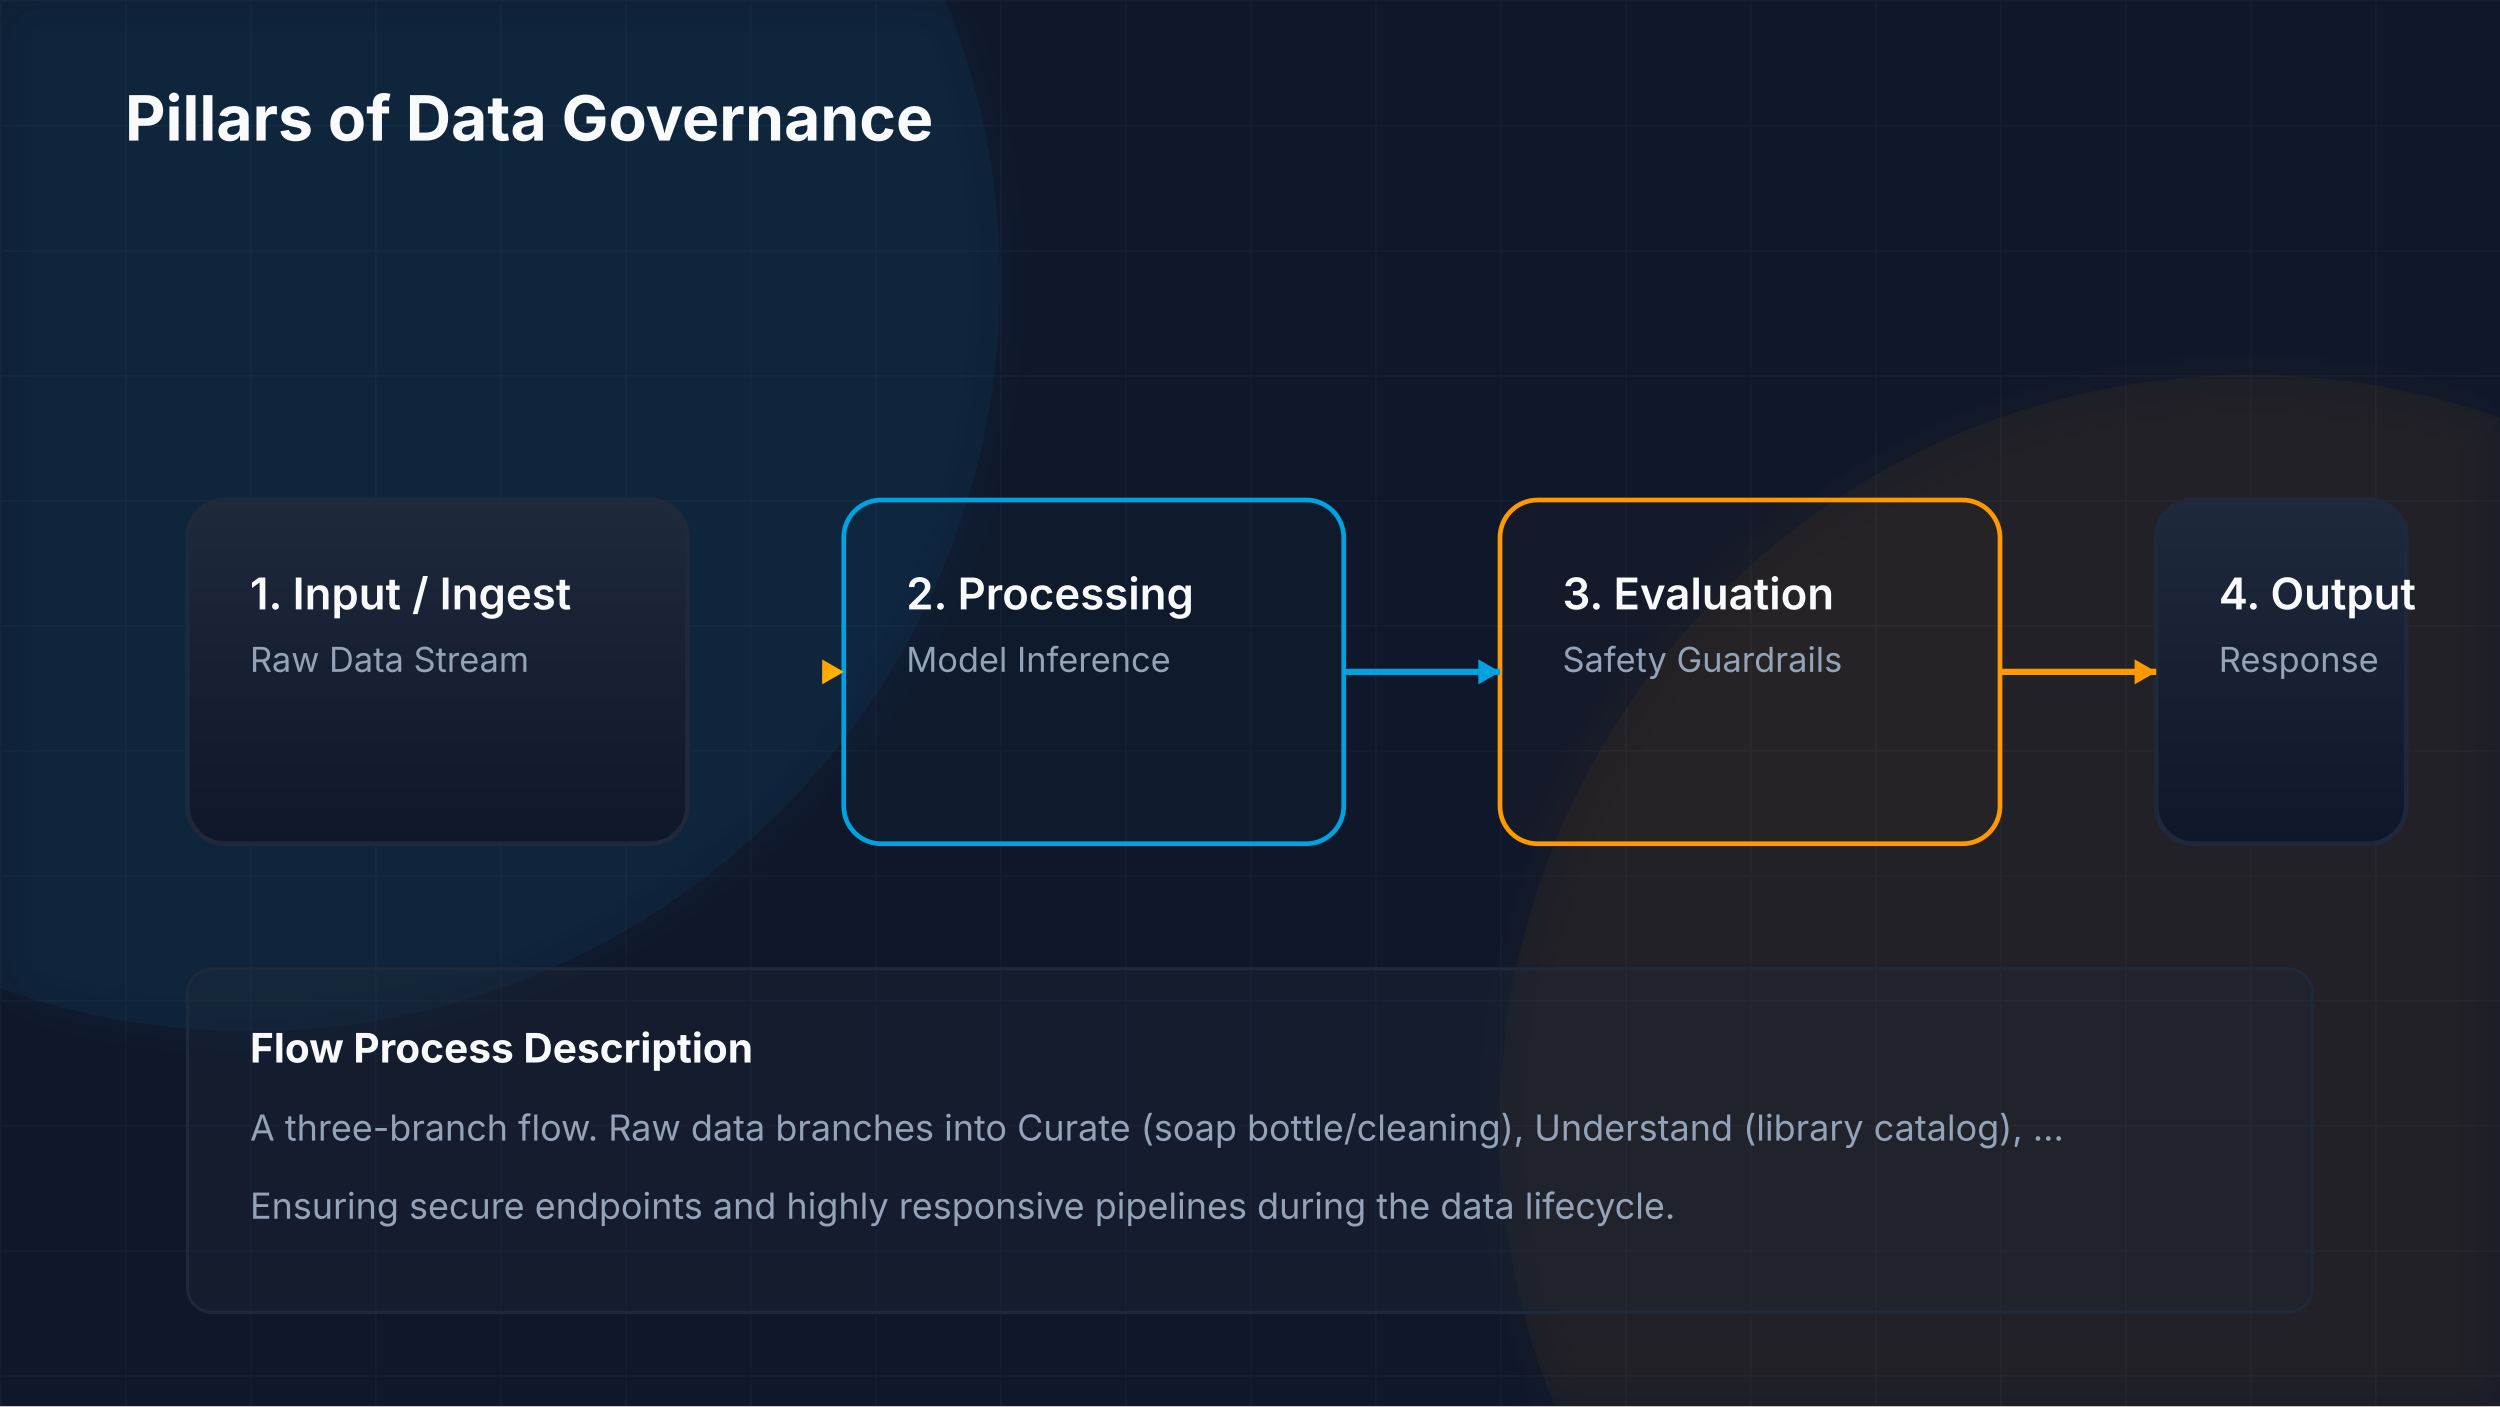
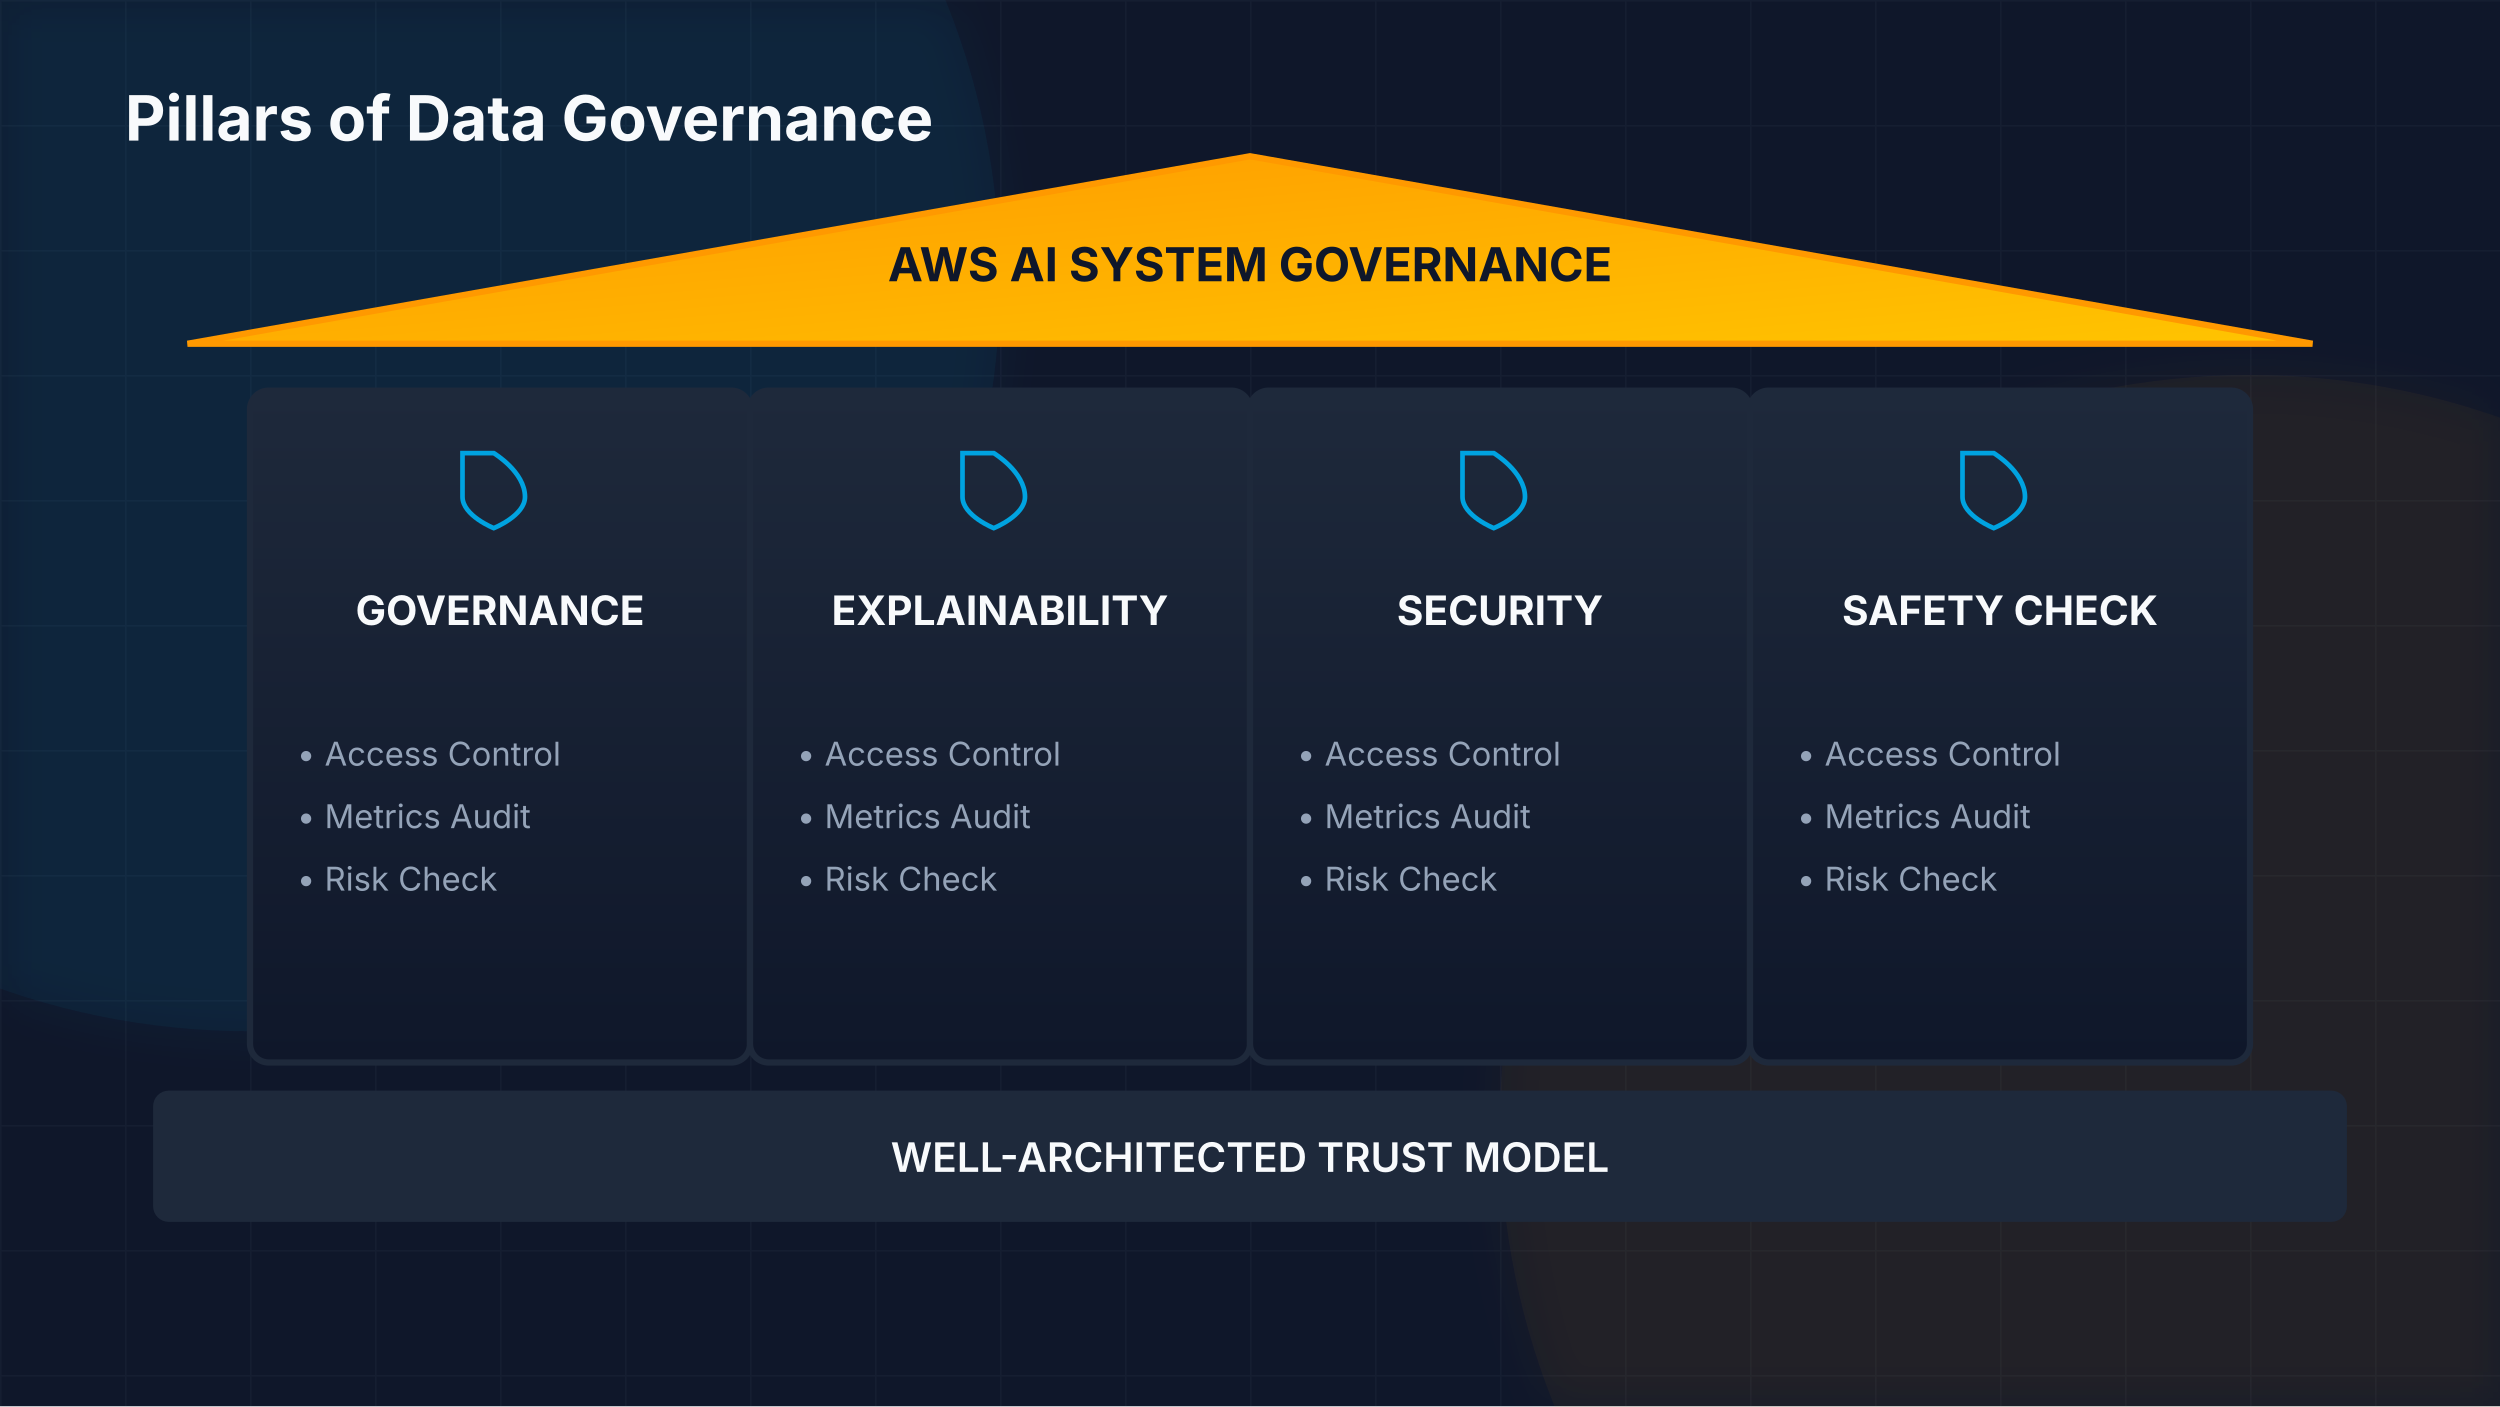
<svg xmlns="http://www.w3.org/2000/svg" viewBox="0 0 800 450" width="100%" height="100%">
  <defs>
    <linearGradient id="aws-orange" x1="0%" y1="0%" x2="100%" y2="100%">
      <stop offset="0%" stop-color="#FF9900" />
      <stop offset="100%" stop-color="#FFC400" />
    </linearGradient>
    <linearGradient id="cloud-blue" x1="0%" y1="0%" x2="100%" y2="100%">
      <stop offset="0%" stop-color="#00A3E0" />
      <stop offset="100%" stop-color="#1D70B8" />
    </linearGradient>
    <linearGradient id="success-green" x1="0%" y1="0%" x2="100%" y2="100%">
      <stop offset="0%" stop-color="#10B981" />
      <stop offset="100%" stop-color="#059669" />
    </linearGradient>
    <linearGradient id="alert-red" x1="0%" y1="0%" x2="100%" y2="100%">
      <stop offset="0%" stop-color="#EF4444" />
      <stop offset="100%" stop-color="#DC2626" />
    </linearGradient>
    <linearGradient id="warning-gold" x1="0%" y1="0%" x2="100%" y2="100%">
      <stop offset="0%" stop-color="#F59E0B" />
      <stop offset="100%" stop-color="#D97706" />
    </linearGradient>
    <linearGradient id="dark-card" x1="0%" y1="0%" x2="0%" y2="100%">
      <stop offset="0%" stop-color="#1E293B" />
      <stop offset="100%" stop-color="#0F172A" />
    </linearGradient>
    <linearGradient id="purple-glow" x1="0%" y1="0%" x2="100%" y2="100%">
      <stop offset="0%" stop-color="#8B5CF6" />
      <stop offset="100%" stop-color="#6D28D9" />
    </linearGradient>
    <filter id="glow-orange" x="-20%" y="-20%" width="140%" height="140%">
      <feGaussianBlur stdDeviation="8" result="blur" />
      <feComposite in="SourceGraphic" in2="blur" operator="over" />
    </filter>
    <filter id="glow-blue" x="-20%" y="-20%" width="140%" height="140%">
      <feGaussianBlur stdDeviation="8" result="blur" />
      <feComposite in="SourceGraphic" in2="blur" operator="over" />
    </filter>
    <pattern id="grid" width="40" height="40" patternUnits="userSpaceOnUse">
      <path d="M 40 0 L 0 0 0 40" fill="none" stroke="rgba(148, 163, 184, 0.05)" stroke-width="1" />
    </pattern>
  </defs>
  <rect width="800" height="450" fill="#0F172A" />
  <rect width="800" height="450" fill="url(#grid)" />
  <circle cx="80.0" cy="90.0" r="240.0" fill="rgba(0, 163, 224, 0.05)" filter="url(#glow-blue)" />
  <circle cx="720.0" cy="360.0" r="240.0" fill="rgba(255, 153, 0, 0.04)" filter="url(#glow-orange)" />
  <text x="40" y="45" font-family="Inter, system-ui, sans-serif" font-size="20" font-weight="700" fill="#F8FAFC">Pillars of Data Governance</text>
-   <rect x="60" y="160" width="160" height="110" rx="12" fill="url(#dark-card)" stroke="#1E293B" stroke-width="1.5" />
-   <text x="80" y="195" font-family="Inter, system-ui, sans-serif" font-size="14" font-weight="600" fill="#F8FAFC">1. Input / Ingest</text>
-   <text x="80" y="215" font-family="Inter, system-ui, sans-serif" font-size="11" fill="#94A3B8">Raw Data Stream</text>
-   <rect x="270" y="160" width="160" height="110" rx="12" fill="rgba(0,163,224,0.02)" stroke="#00A3E0" stroke-width="1.5" />
-   <text x="290" y="195" font-family="Inter, system-ui, sans-serif" font-size="14" font-weight="600" fill="#F8FAFC">2. Processing</text>
-   <text x="290" y="215" font-family="Inter, system-ui, sans-serif" font-size="11" fill="#94A3B8">Model Inference</text>
-   <rect x="480" y="160" width="160" height="110" rx="12" fill="rgba(255,153,0,0.02)" stroke="#FF9900" stroke-width="1.5" />
-   <text x="500" y="195" font-family="Inter, system-ui, sans-serif" font-size="14" font-weight="600" fill="#F8FAFC">3. Evaluation</text>
-   <text x="500" y="215" font-family="Inter, system-ui, sans-serif" font-size="11" fill="#94A3B8">Safety Guardrails</text>
-   <rect x="690" y="160" width="80" height="110" rx="12" fill="url(#dark-card)" stroke="#1E293B" stroke-width="1.5" />
-   <text x="710" y="195" font-family="Inter, system-ui, sans-serif" font-size="14" font-weight="600" fill="#F8FAFC">4. Output</text>
-   <text x="710" y="215" font-family="Inter, system-ui, sans-serif" font-size="11" fill="#94A3B8">Response</text>
-   <line x1="220" y1="215" x2="270" y2="215" stroke="url(#aws-orange)" stroke-width="2" />
-   <path d="M 270 215 L 263.072 219.0 L 263.072 211.0 Z" fill="url(#aws-orange)" />
-   <line x1="430" y1="215" x2="480" y2="215" stroke="#00A3E0" stroke-width="2" />
-   <path d="M 480 215 L 473.072 219.0 L 473.072 211.0 Z" fill="#00A3E0" />
-   <line x1="640" y1="215" x2="690" y2="215" stroke="#FF9900" stroke-width="2" />
-   <path d="M 690 215 L 683.072 219.0 L 683.072 211.0 Z" fill="#FF9900" />
-   <rect x="60" y="310" width="680" height="110" rx="8" fill="rgba(30,41,59,0.3)" stroke="#1E293B" stroke-width="1" />
-   <text x="80" y="340" font-family="Inter, sans-serif" font-size="13" font-weight="700" fill="#F8FAFC">Flow Process Description</text>
-   <text x="80" y="365" font-family="Inter, sans-serif" font-size="11.5" fill="#94A3B8">A three-branch flow. Raw data branches into Curate (soap bottle/cleaning), Understand (library catalog), ...</text>
-   <text x="80" y="390" font-family="Inter, sans-serif" font-size="11.5" fill="#94A3B8">Ensuring secure endpoints and highly responsive pipelines during the data lifecycle.</text>
+   <polygon points="60,110 740,110 400,50" fill="url(#aws-orange)" stroke="#FF9900" stroke-width="2" />
+   <text x="400" y="90" font-family="Inter, sans-serif" font-size="15" font-weight="700" fill="#0F172A" text-anchor="middle">AWS AI SYSTEM GOVERNANCE</text>
+   <rect x="50" y="350" width="700" height="40" rx="4" fill="#1E293B" stroke="#1E293B" stroke-width="2" />
+   <text x="400" y="375" font-family="Inter, sans-serif" font-size="13" font-weight="600" fill="#F8FAFC" text-anchor="middle">WELL-ARCHITECTED TRUST MODEL</text>
+   <rect x="80" y="125" width="160" height="215" rx="6" fill="url(#dark-card)" stroke="#1E293B" stroke-width="2" />
+   <g transform="translate(148,145)">
+     <path d="M 0 0 L 10 0 C 10 0, 20 6, 20 14 C 20 20, 10 24, 10 24 C 10 24, 0 20, 0 14 Z" fill="none" stroke="#00A3E0" stroke-width="1.5" />
+   </g>
+   <text x="160" y="200" font-family="Inter" font-size="13" font-weight="700" fill="#F8FAFC" text-anchor="middle">GOVERNANCE</text>
+   <g transform="translate(95, 230)">
+     <text x="0" y="15" font-family="Inter" font-size="10.5" fill="#94A3B8">• Access Control</text>
+     <text x="0" y="35" font-family="Inter" font-size="10.5" fill="#94A3B8">• Metrics Audit</text>
+     <text x="0" y="55" font-family="Inter" font-size="10.5" fill="#94A3B8">• Risk Check</text>
+   </g>
+   <rect x="240" y="125" width="160" height="215" rx="6" fill="url(#dark-card)" stroke="#1E293B" stroke-width="2" />
+   <g transform="translate(308,145)">
+     <path d="M 0 0 L 10 0 C 10 0, 20 6, 20 14 C 20 20, 10 24, 10 24 C 10 24, 0 20, 0 14 Z" fill="none" stroke="#00A3E0" stroke-width="1.5" />
+   </g>
+   <text x="320" y="200" font-family="Inter" font-size="13" font-weight="700" fill="#F8FAFC" text-anchor="middle">EXPLAINABILITY</text>
+   <g transform="translate(255, 230)">
+     <text x="0" y="15" font-family="Inter" font-size="10.5" fill="#94A3B8">• Access Control</text>
+     <text x="0" y="35" font-family="Inter" font-size="10.5" fill="#94A3B8">• Metrics Audit</text>
+     <text x="0" y="55" font-family="Inter" font-size="10.5" fill="#94A3B8">• Risk Check</text>
+   </g>
+   <rect x="400" y="125" width="160" height="215" rx="6" fill="url(#dark-card)" stroke="#1E293B" stroke-width="2" />
+   <g transform="translate(468,145)">
+     <path d="M 0 0 L 10 0 C 10 0, 20 6, 20 14 C 20 20, 10 24, 10 24 C 10 24, 0 20, 0 14 Z" fill="none" stroke="#00A3E0" stroke-width="1.5" />
+   </g>
+   <text x="480" y="200" font-family="Inter" font-size="13" font-weight="700" fill="#F8FAFC" text-anchor="middle">SECURITY</text>
+   <g transform="translate(415, 230)">
+     <text x="0" y="15" font-family="Inter" font-size="10.5" fill="#94A3B8">• Access Control</text>
+     <text x="0" y="35" font-family="Inter" font-size="10.5" fill="#94A3B8">• Metrics Audit</text>
+     <text x="0" y="55" font-family="Inter" font-size="10.5" fill="#94A3B8">• Risk Check</text>
+   </g>
+   <rect x="560" y="125" width="160" height="215" rx="6" fill="url(#dark-card)" stroke="#1E293B" stroke-width="2" />
+   <g transform="translate(628,145)">
+     <path d="M 0 0 L 10 0 C 10 0, 20 6, 20 14 C 20 20, 10 24, 10 24 C 10 24, 0 20, 0 14 Z" fill="none" stroke="#00A3E0" stroke-width="1.5" />
+   </g>
+   <text x="640" y="200" font-family="Inter" font-size="13" font-weight="700" fill="#F8FAFC" text-anchor="middle">SAFETY CHECK</text>
+   <g transform="translate(575, 230)">
+     <text x="0" y="15" font-family="Inter" font-size="10.5" fill="#94A3B8">• Access Control</text>
+     <text x="0" y="35" font-family="Inter" font-size="10.5" fill="#94A3B8">• Metrics Audit</text>
+     <text x="0" y="55" font-family="Inter" font-size="10.5" fill="#94A3B8">• Risk Check</text>
+   </g>
</svg>
